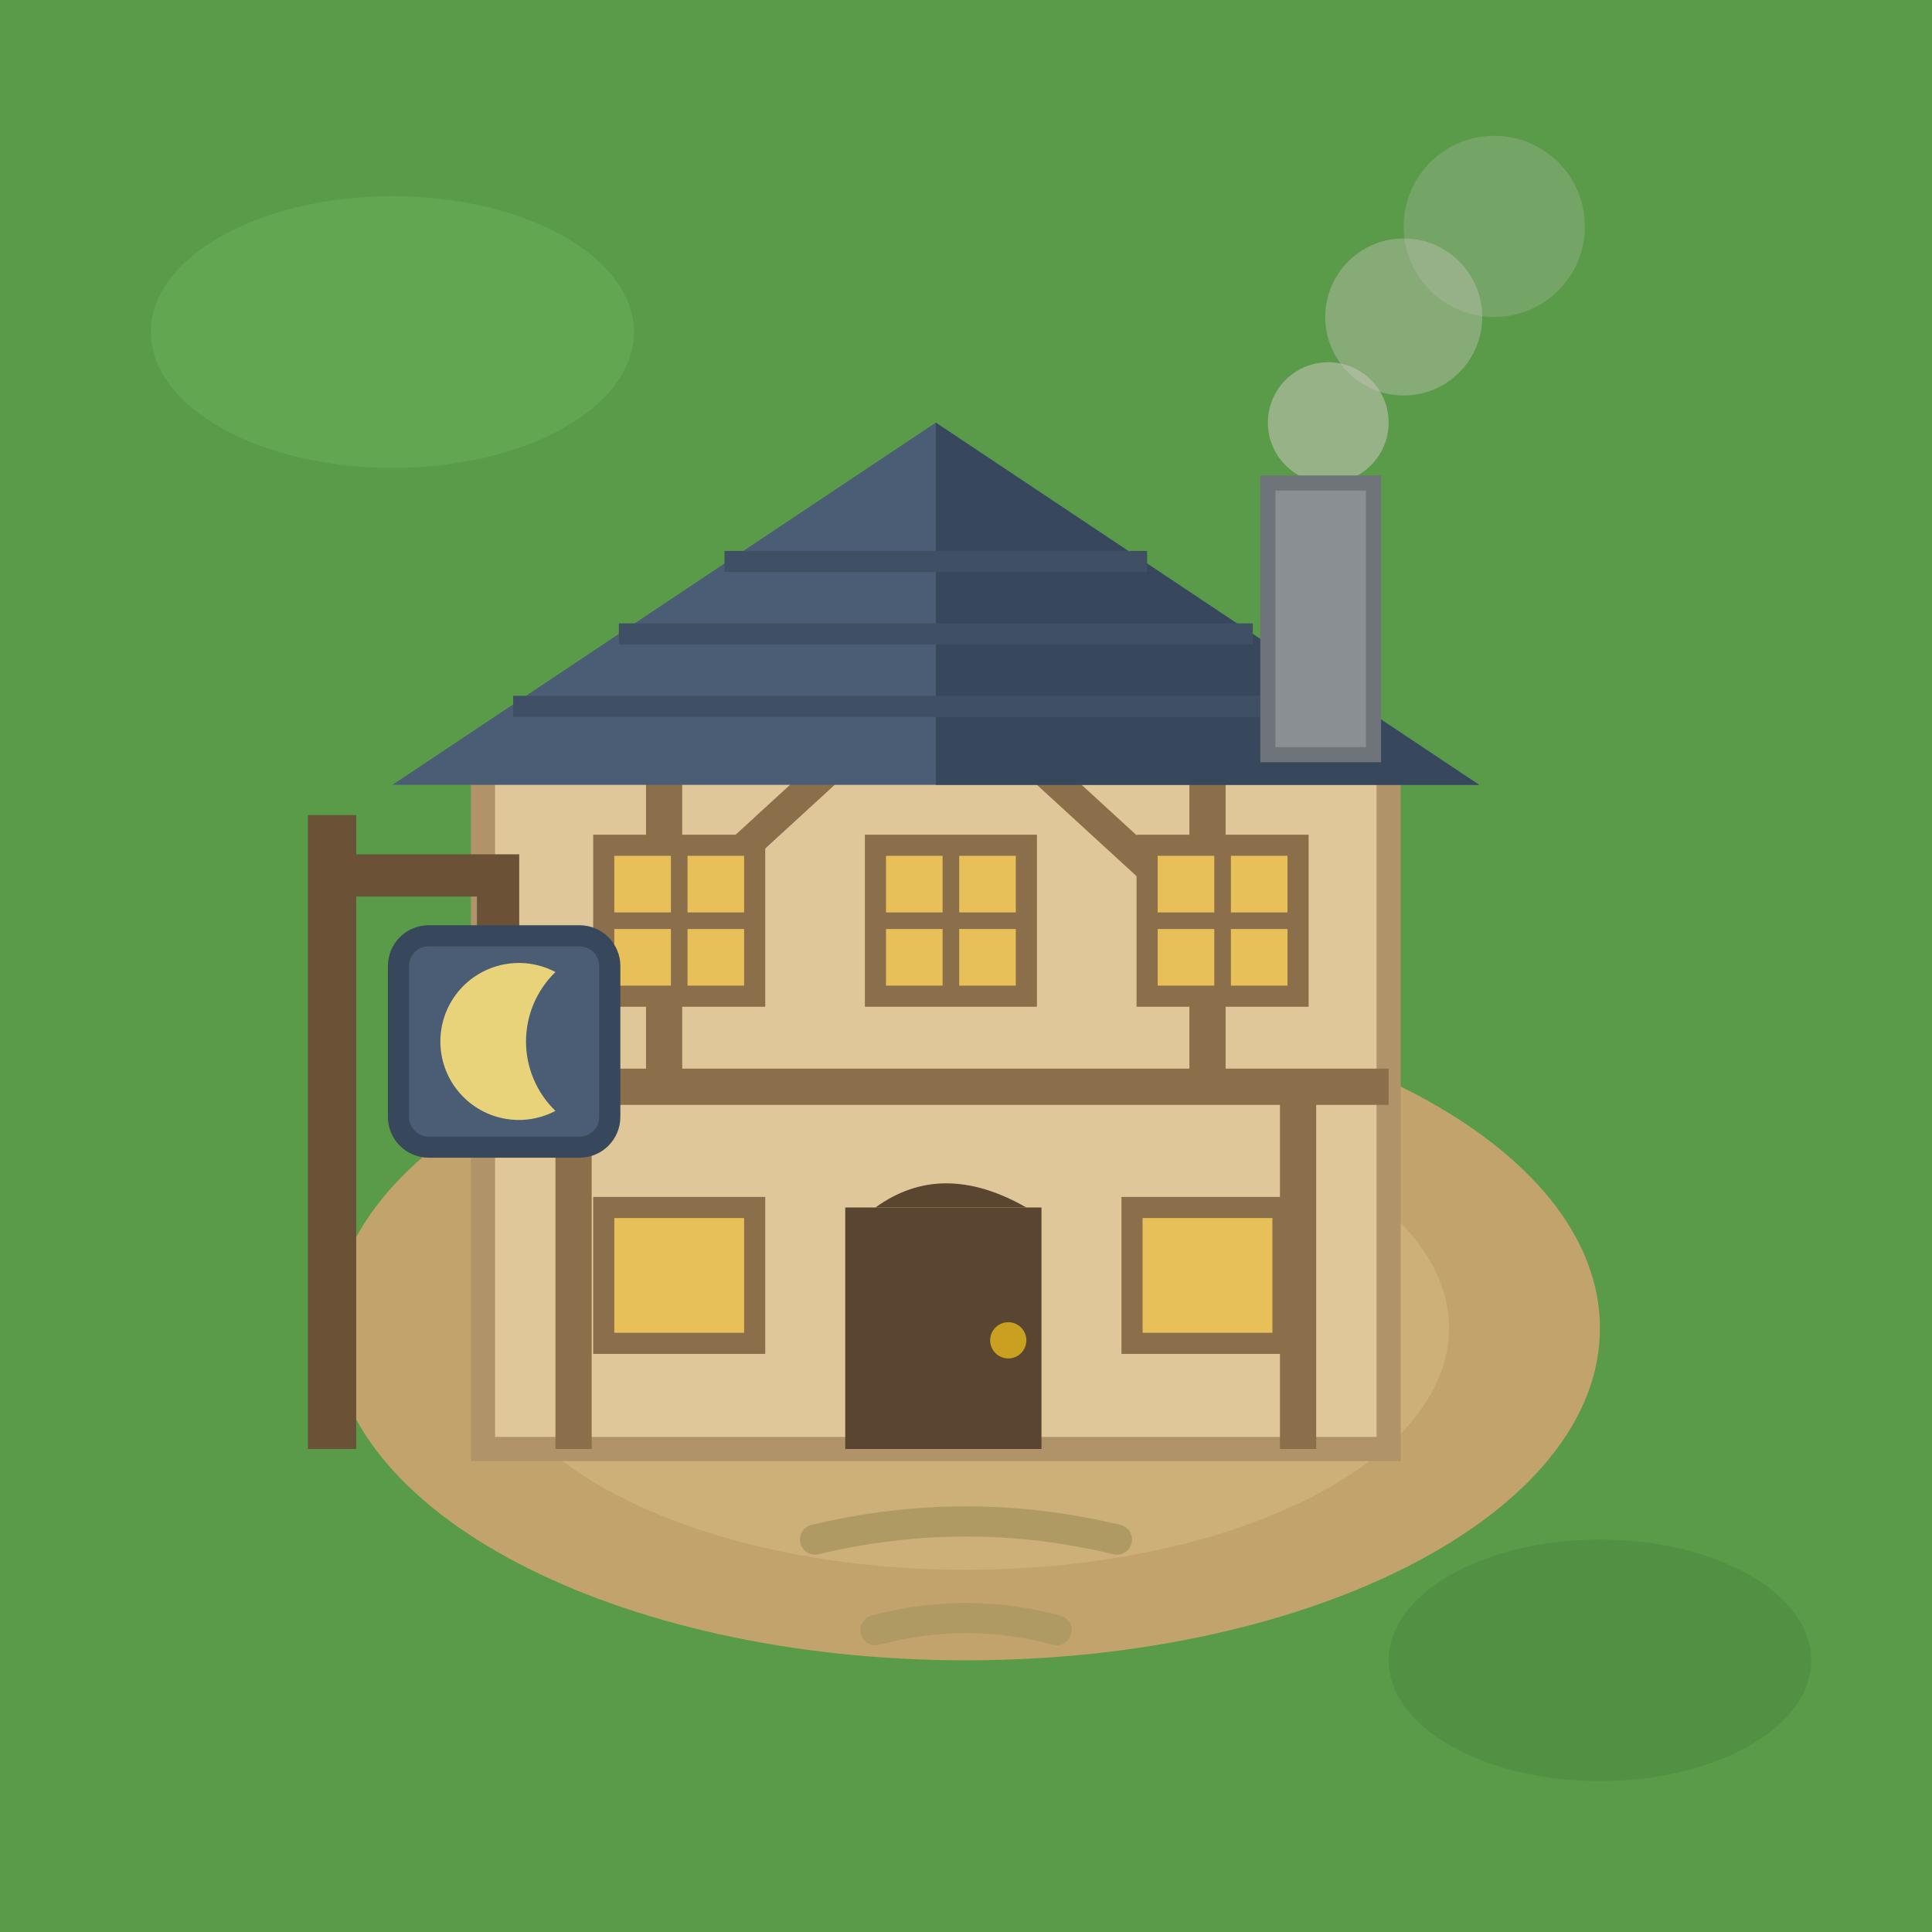
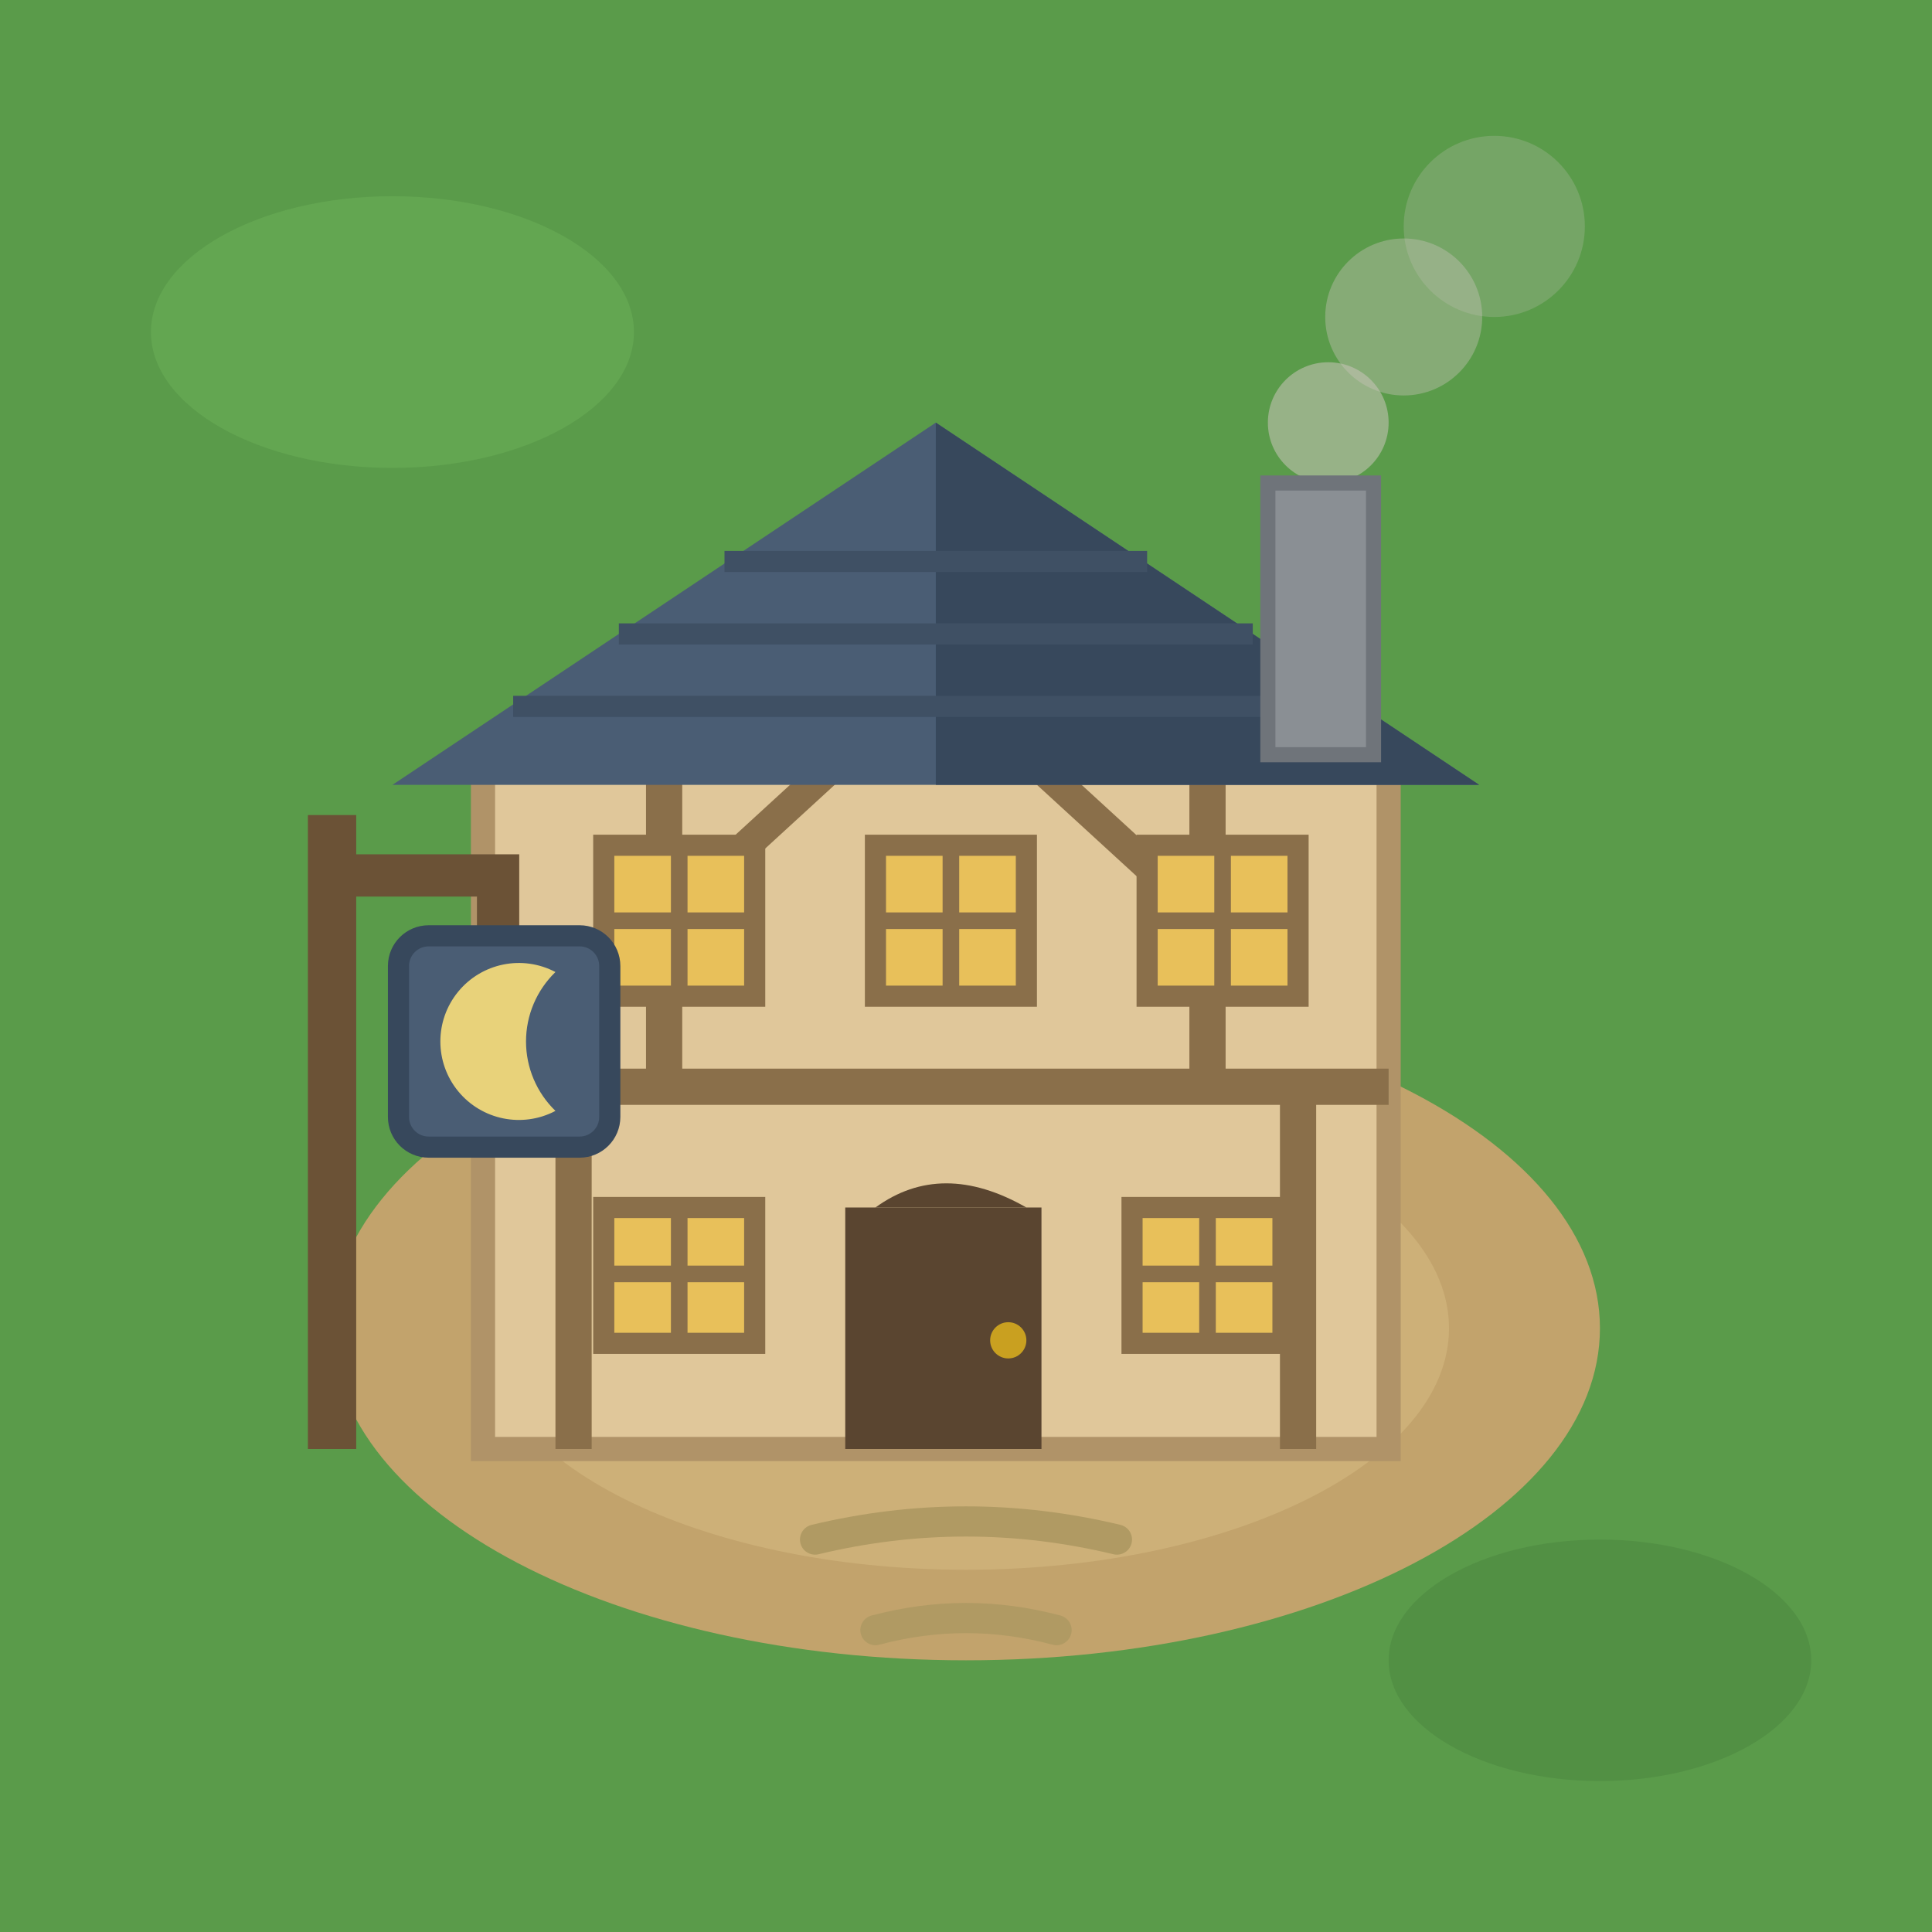
<svg xmlns="http://www.w3.org/2000/svg" viewBox="0 0 64 64">
  <rect width="64" height="64" fill="#5a9b4a" />
  <ellipse cx="13" cy="11" rx="8" ry="4.5" fill="#63a651" />
  <ellipse cx="53" cy="55" rx="7" ry="4" fill="#529044" />
  <ellipse cx="32" cy="44" rx="21" ry="11" fill="#c2a36c" />
  <ellipse cx="32" cy="44" rx="16" ry="8" fill="#cdb078" />
  <g fill="#c9c4ba">
    <circle cx="44" cy="14" r="2" opacity="0.55" />
    <circle cx="46.5" cy="10.5" r="2.6" opacity="0.4" />
    <circle cx="49.5" cy="7.5" r="3" opacity="0.25" />
  </g>
  <rect x="16" y="25" width="30" height="23" fill="#e0c79a" stroke="#b09368" stroke-width="0.8" />
  <path d="M16 36 H46 M22 25 V36 M40 25 V36 M19 36 V48 M43 36 V48" stroke="#8a6f4a" stroke-width="1.2" />
  <path d="M22 30.5 L28 25 M40 30.5 L34 25" stroke="#8a6f4a" stroke-width="1" />
  <polygon points="13,26 31,14 49,26" fill="#4a5d74" />
  <polygon points="31,14 49,26 31,26" fill="#37485c" />
  <path d="M17 23.4 L45 23.4 M20.5 21 L41.5 21 M24 18.6 L38 18.6" stroke="#3f5064" stroke-width="0.7" fill="none" />
  <rect x="42" y="16" width="3.5" height="9" fill="#8a8f94" stroke="#6f747a" stroke-width="0.5" />
  <rect x="20" y="28" width="5" height="5" fill="#e8c05a" stroke="#8a6f4a" stroke-width="0.7" />
  <rect x="29" y="28" width="5" height="5" fill="#e8c05a" stroke="#8a6f4a" stroke-width="0.7" />
  <rect x="38" y="28" width="5" height="5" fill="#e8c05a" stroke="#8a6f4a" stroke-width="0.7" />
  <path d="M22.5 28 V33 M31.5 28 V33 M40.5 28 V33 M20 30.5 H25 M29 30.5 H34 M38 30.5 H43" stroke="#8a6f4a" stroke-width="0.55" />
  <rect x="28" y="40" width="6.5" height="8" fill="#5a4530" />
  <path d="M29 40 Q31.2 38.4 34 40" fill="#5a4530" />
  <circle cx="33.4" cy="44.4" r="0.6" fill="#c9a020" />
  <rect x="20" y="40" width="5" height="4.5" fill="#e8c05a" stroke="#8a6f4a" stroke-width="0.7" />
  <rect x="37.5" y="40" width="5" height="4.5" fill="#e8c05a" stroke="#8a6f4a" stroke-width="0.7" />
+   <path d="M22.5 40 V44.5 M40 40 V44.5 M20 42.2 H25 M37.5 42.2 H42.5" stroke="#8a6f4a" stroke-width="0.55" />
  <g>
    <rect x="10.2" y="27" width="1.6" height="21" fill="#6b5236" />
    <path d="M11 29 L16.5 29 L16.5 31" stroke="#6b5236" stroke-width="1.4" fill="none" />
    <rect x="13.2" y="31" width="7" height="7" rx="1" fill="#4a5d74" stroke="#37485c" stroke-width="0.7" />
    <path d="M18.4 32.2 a2.6 2.6 0 1 0 0 4.6 a3.2 3.2 0 0 1 0 -4.6 Z" fill="#e8d27a" />
  </g>
  <path d="M27 51 Q32 49.8 37 51 M29 54 Q32 53.2 35 54" stroke="#b09a63" stroke-width="1" fill="none" stroke-linecap="round" />
</svg>
